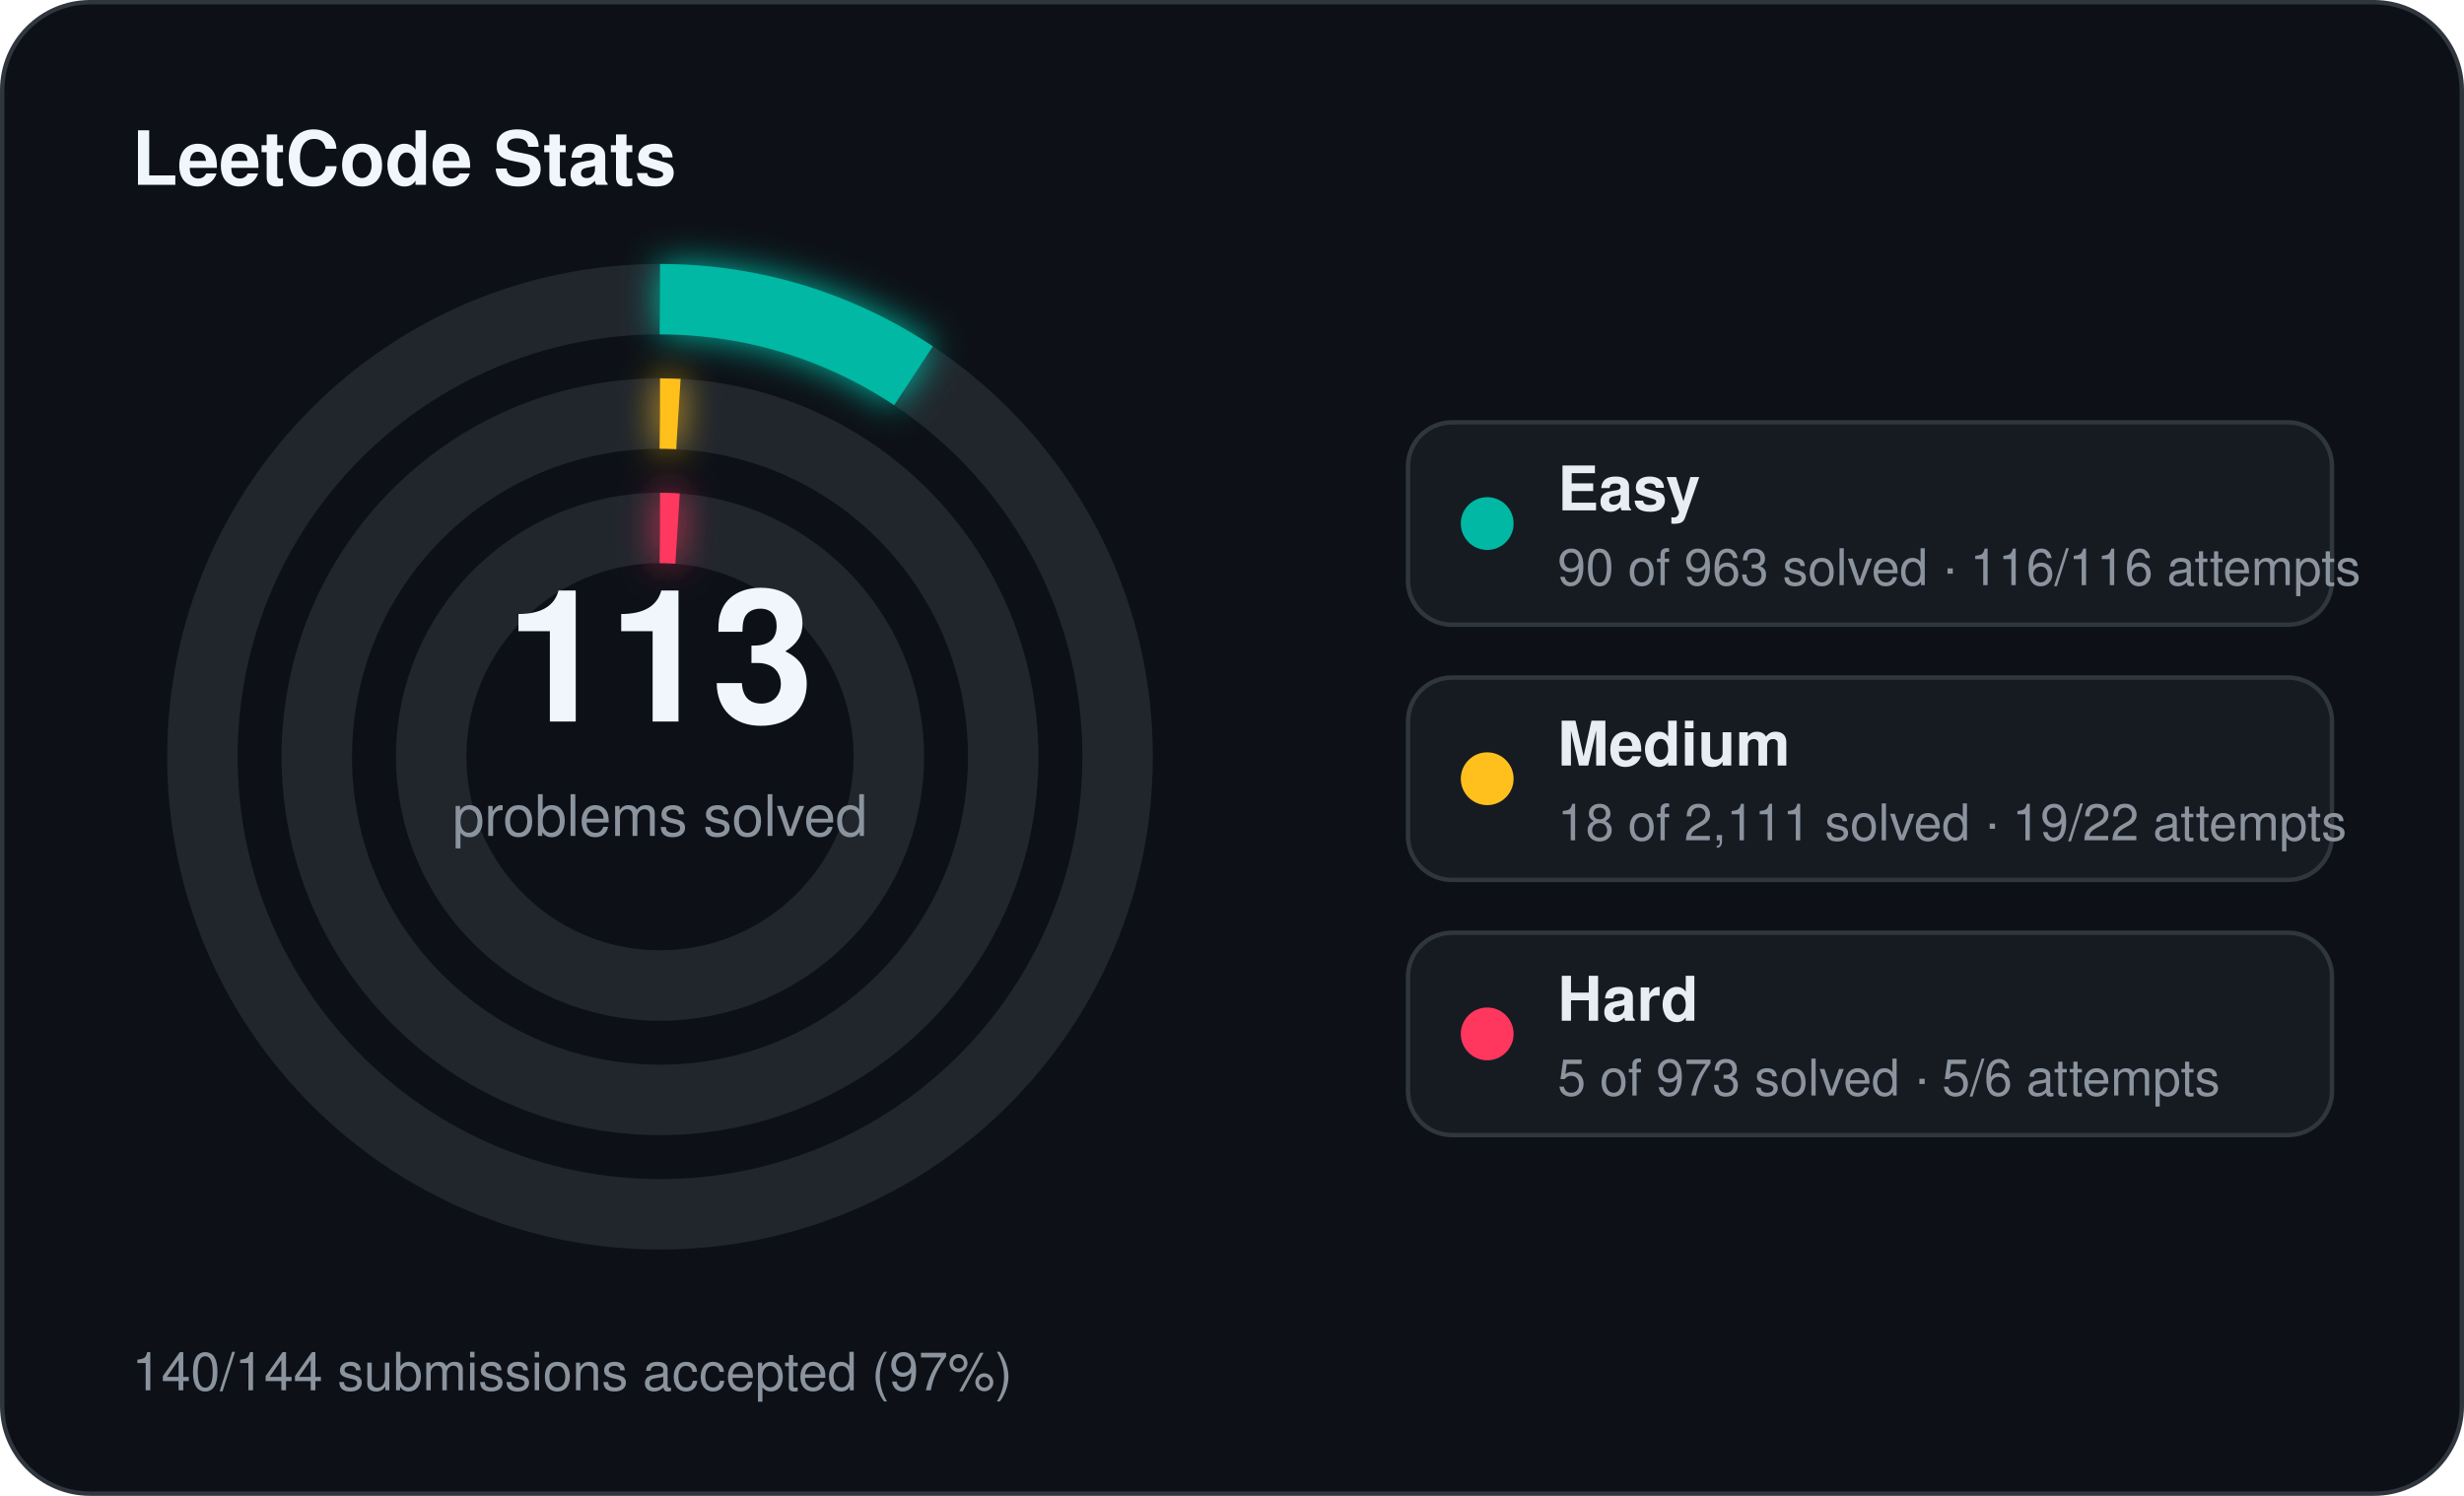
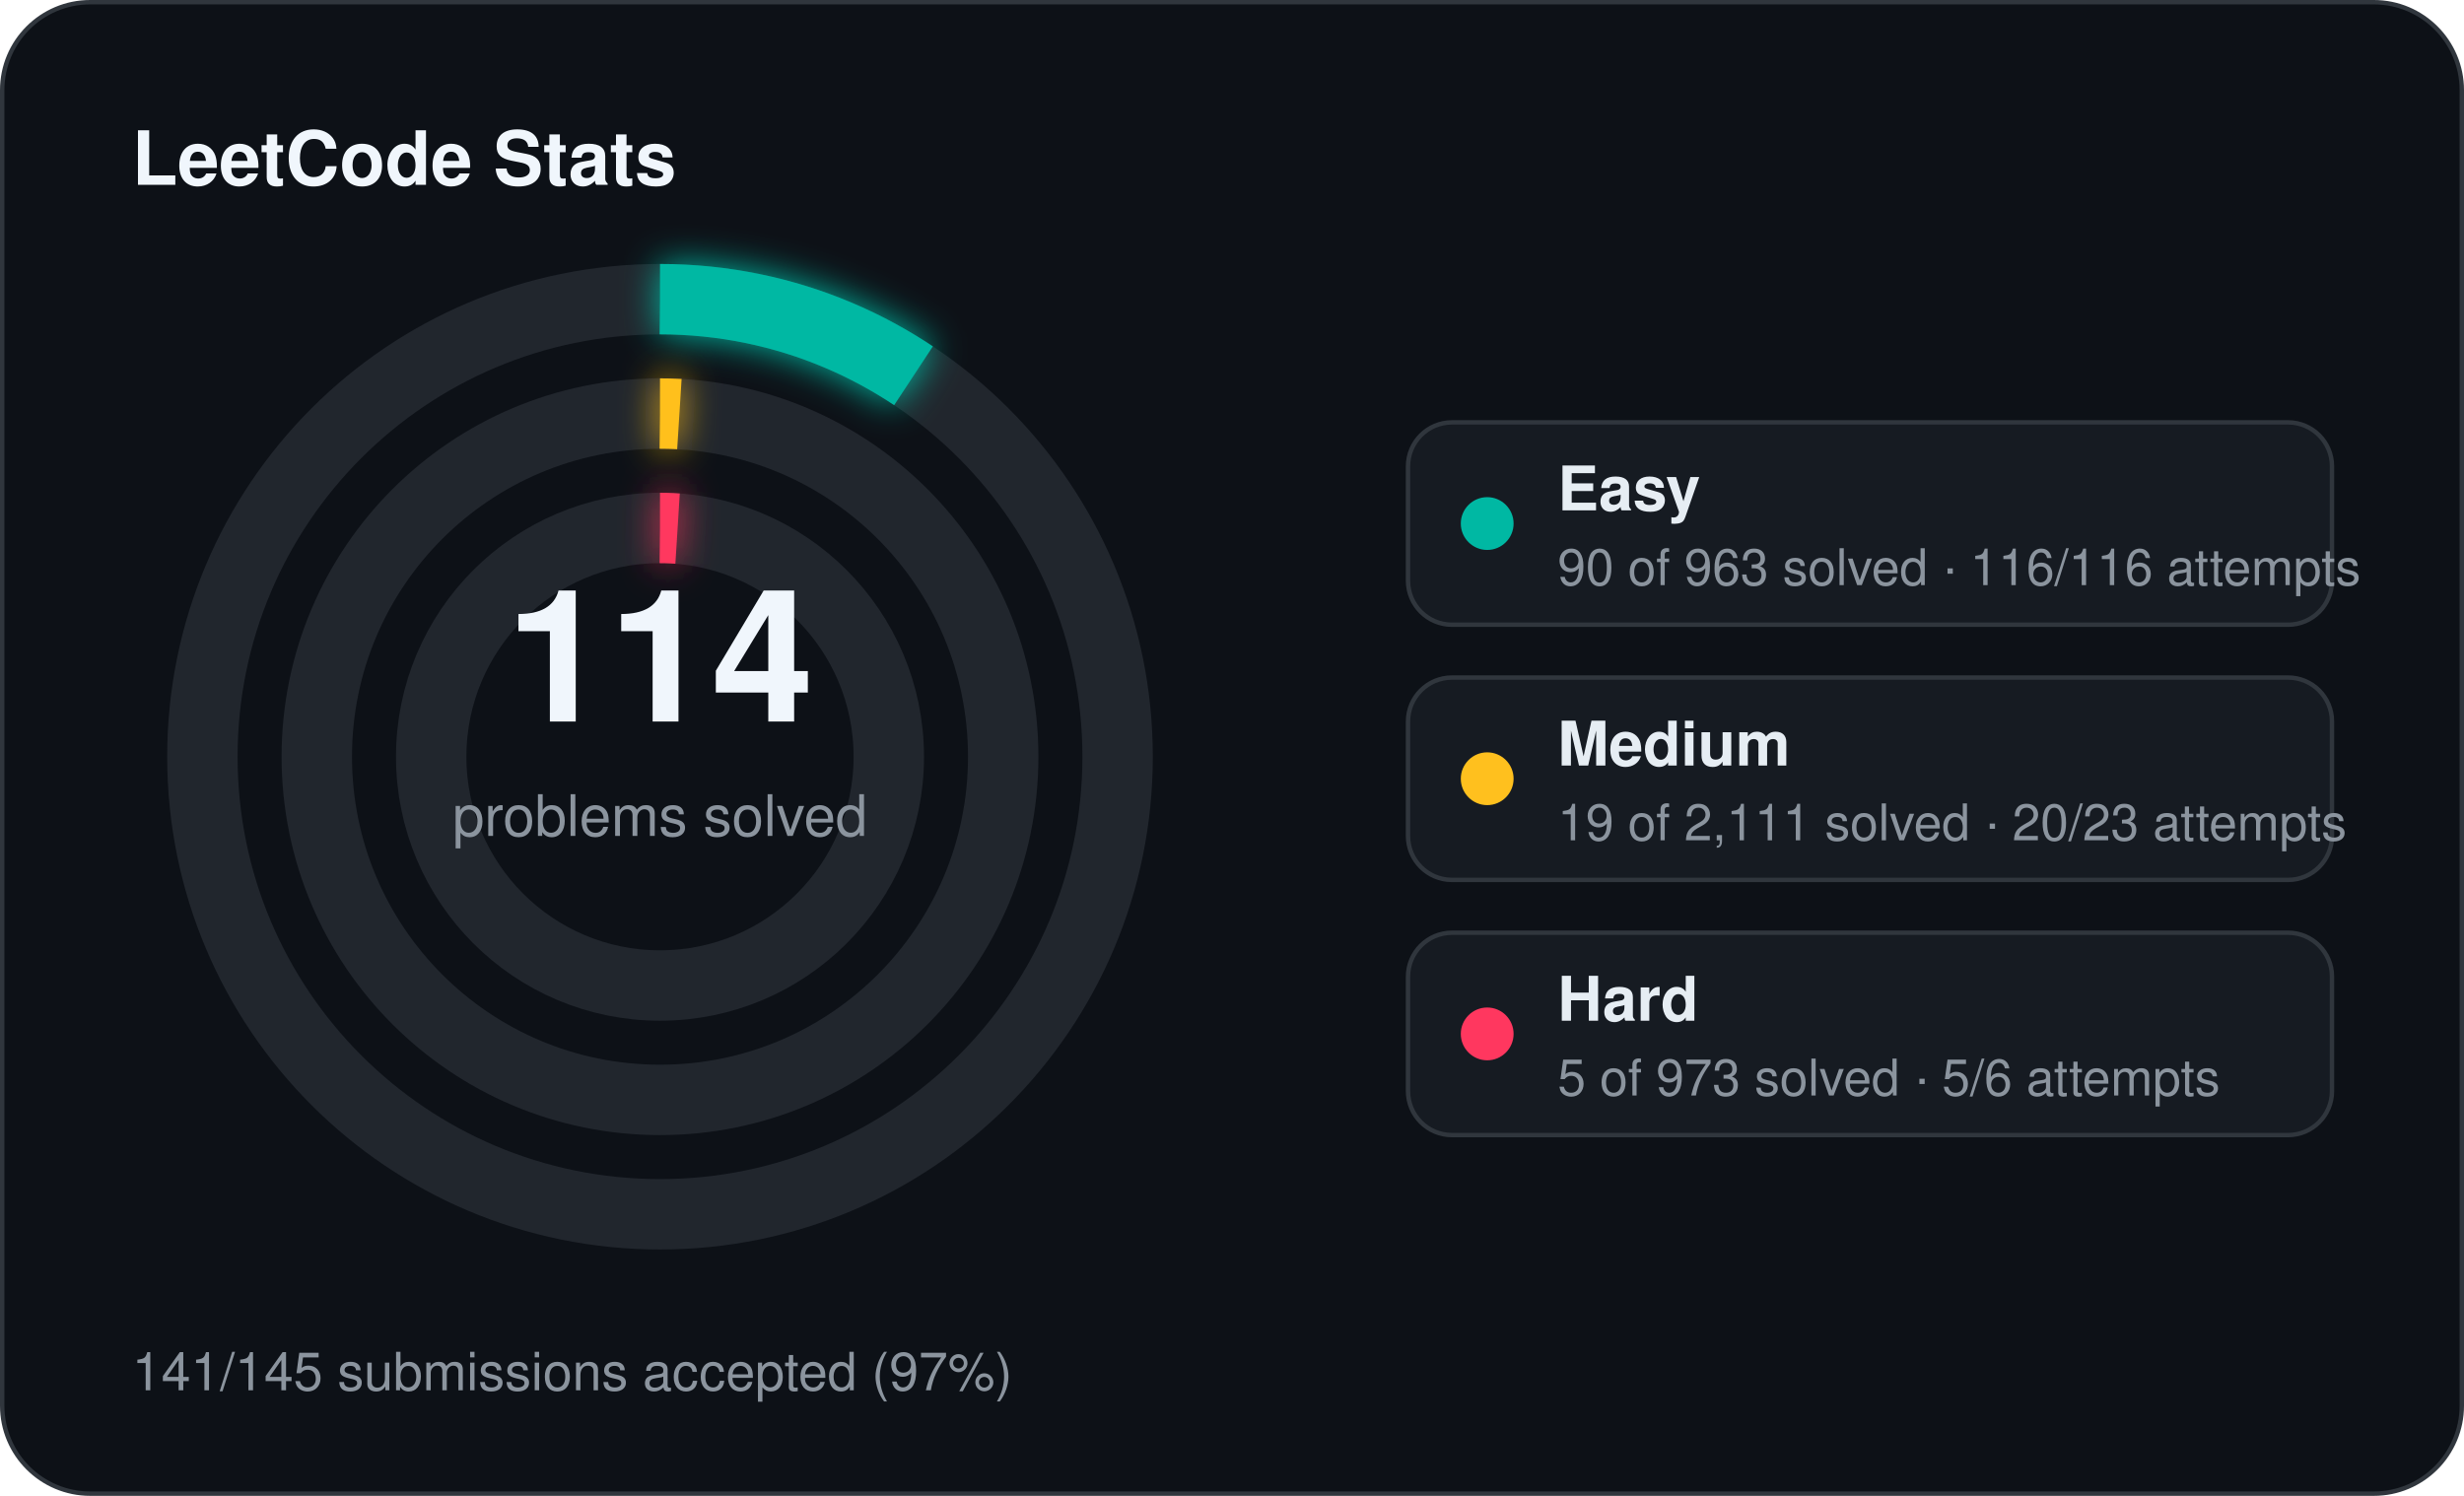
<svg xmlns="http://www.w3.org/2000/svg" width="560" height="340" viewBox="0 0 560 340">
  <defs>
    <filter id="stats-glow" x="-60%" y="-60%" width="220%" height="220%">
      <feGaussianBlur stdDeviation="4" result="blur" />
      <feMerge>
        <feMergeNode in="blur" />
        <feMergeNode in="SourceGraphic" />
      </feMerge>
    </filter>
  </defs>
  <rect x="0.5" y="0.5" width="559" height="339" rx="20" fill="#0d1117" stroke="#30363d" stroke-width="1" />
  <text x="30" y="42" fill="#f0f6fc" font-family="Segoe UI, Helvetica, Arial, sans-serif" font-size="17" font-weight="700">LeetCode Stats</text>
  <circle cx="150" cy="172" r="104" fill="none" stroke="#21262d" stroke-width="16" />
  <circle cx="150" cy="172" r="104" fill="none" stroke="#00b8a3" stroke-width="16" stroke-linecap="butt" stroke-dasharray="61.07 653.45" transform="rotate(-90 150 172)" filter="url(#stats-glow)" />
  <circle cx="150" cy="172" r="78" fill="none" stroke="#21262d" stroke-width="16" />
-   <circle cx="150" cy="172" r="78" fill="none" stroke="#ffc01e" stroke-width="16" stroke-linecap="butt" stroke-dasharray="4.18 490.09" transform="rotate(-90 150 172)" filter="url(#stats-glow)" />
+   <circle cx="150" cy="172" r="78" fill="none" stroke="#ffc01e" stroke-width="16" stroke-linecap="butt" stroke-dasharray="4.41 490.09" transform="rotate(-90 150 172)" filter="url(#stats-glow)" />
  <circle cx="150" cy="172" r="52" fill="none" stroke="#21262d" stroke-width="16" />
  <circle cx="150" cy="172" r="52" fill="none" stroke="#ff375f" stroke-width="16" stroke-linecap="butt" stroke-dasharray="4.00 326.73" transform="rotate(-90 150 172)" filter="url(#stats-glow)" />
-   <text x="150" y="164" text-anchor="middle" fill="#f0f6fc" font-family="Segoe UI, Helvetica, Arial, sans-serif" font-size="42" font-weight="700">113</text>
+   <text x="150" y="164" text-anchor="middle" fill="#f0f6fc" font-family="Segoe UI, Helvetica, Arial, sans-serif" font-size="42" font-weight="700">114</text>
  <text x="150" y="190" text-anchor="middle" fill="#8b949e" font-family="Segoe UI, Helvetica, Arial, sans-serif" font-size="13">problems solved</text>
  <rect x="320" y="96" width="210" height="46" rx="10" fill="#161b22" stroke="#30363d" stroke-width="1" />
  <circle cx="338" cy="119" r="6" fill="#00b8a3" />
  <text x="354" y="116" fill="#e6edf3" font-family="Segoe UI, Helvetica, Arial, sans-serif" font-size="14" font-weight="600">Easy</text>
  <text x="354" y="133" fill="#8b949e" font-family="Segoe UI, Helvetica, Arial, sans-serif" font-size="11.5">90 of 963 solved · 116/116 attempts</text>
  <rect x="320" y="154" width="210" height="46" rx="10" fill="#161b22" stroke="#30363d" stroke-width="1" />
  <circle cx="338" cy="177" r="6" fill="#ffc01e" />
  <text x="354" y="174" fill="#e6edf3" font-family="Segoe UI, Helvetica, Arial, sans-serif" font-size="14" font-weight="600">Medium</text>
-   <text x="354" y="191" fill="#8b949e" font-family="Segoe UI, Helvetica, Arial, sans-serif" font-size="11.5">18 of 2,111 solved · 19/22 attempts</text>
+   <text x="354" y="191" fill="#8b949e" font-family="Segoe UI, Helvetica, Arial, sans-serif" font-size="11.5">19 of 2,111 solved · 20/23 attempts</text>
  <rect x="320" y="212" width="210" height="46" rx="10" fill="#161b22" stroke="#30363d" stroke-width="1" />
  <circle cx="338" cy="235" r="6" fill="#ff375f" />
  <text x="354" y="232" fill="#e6edf3" font-family="Segoe UI, Helvetica, Arial, sans-serif" font-size="14" font-weight="600">Hard</text>
  <text x="354" y="249" fill="#8b949e" font-family="Segoe UI, Helvetica, Arial, sans-serif" font-size="11.5">5 of 973 solved · 5/6 attempts</text>
-   <text x="30" y="316" fill="#8b949e" font-family="Segoe UI, Helvetica, Arial, sans-serif" font-size="12">140/144 submissions accepted (97%)</text>
+   <text x="30" y="316" fill="#8b949e" font-family="Segoe UI, Helvetica, Arial, sans-serif" font-size="12">141/145 submissions accepted (97%)</text>
</svg>
